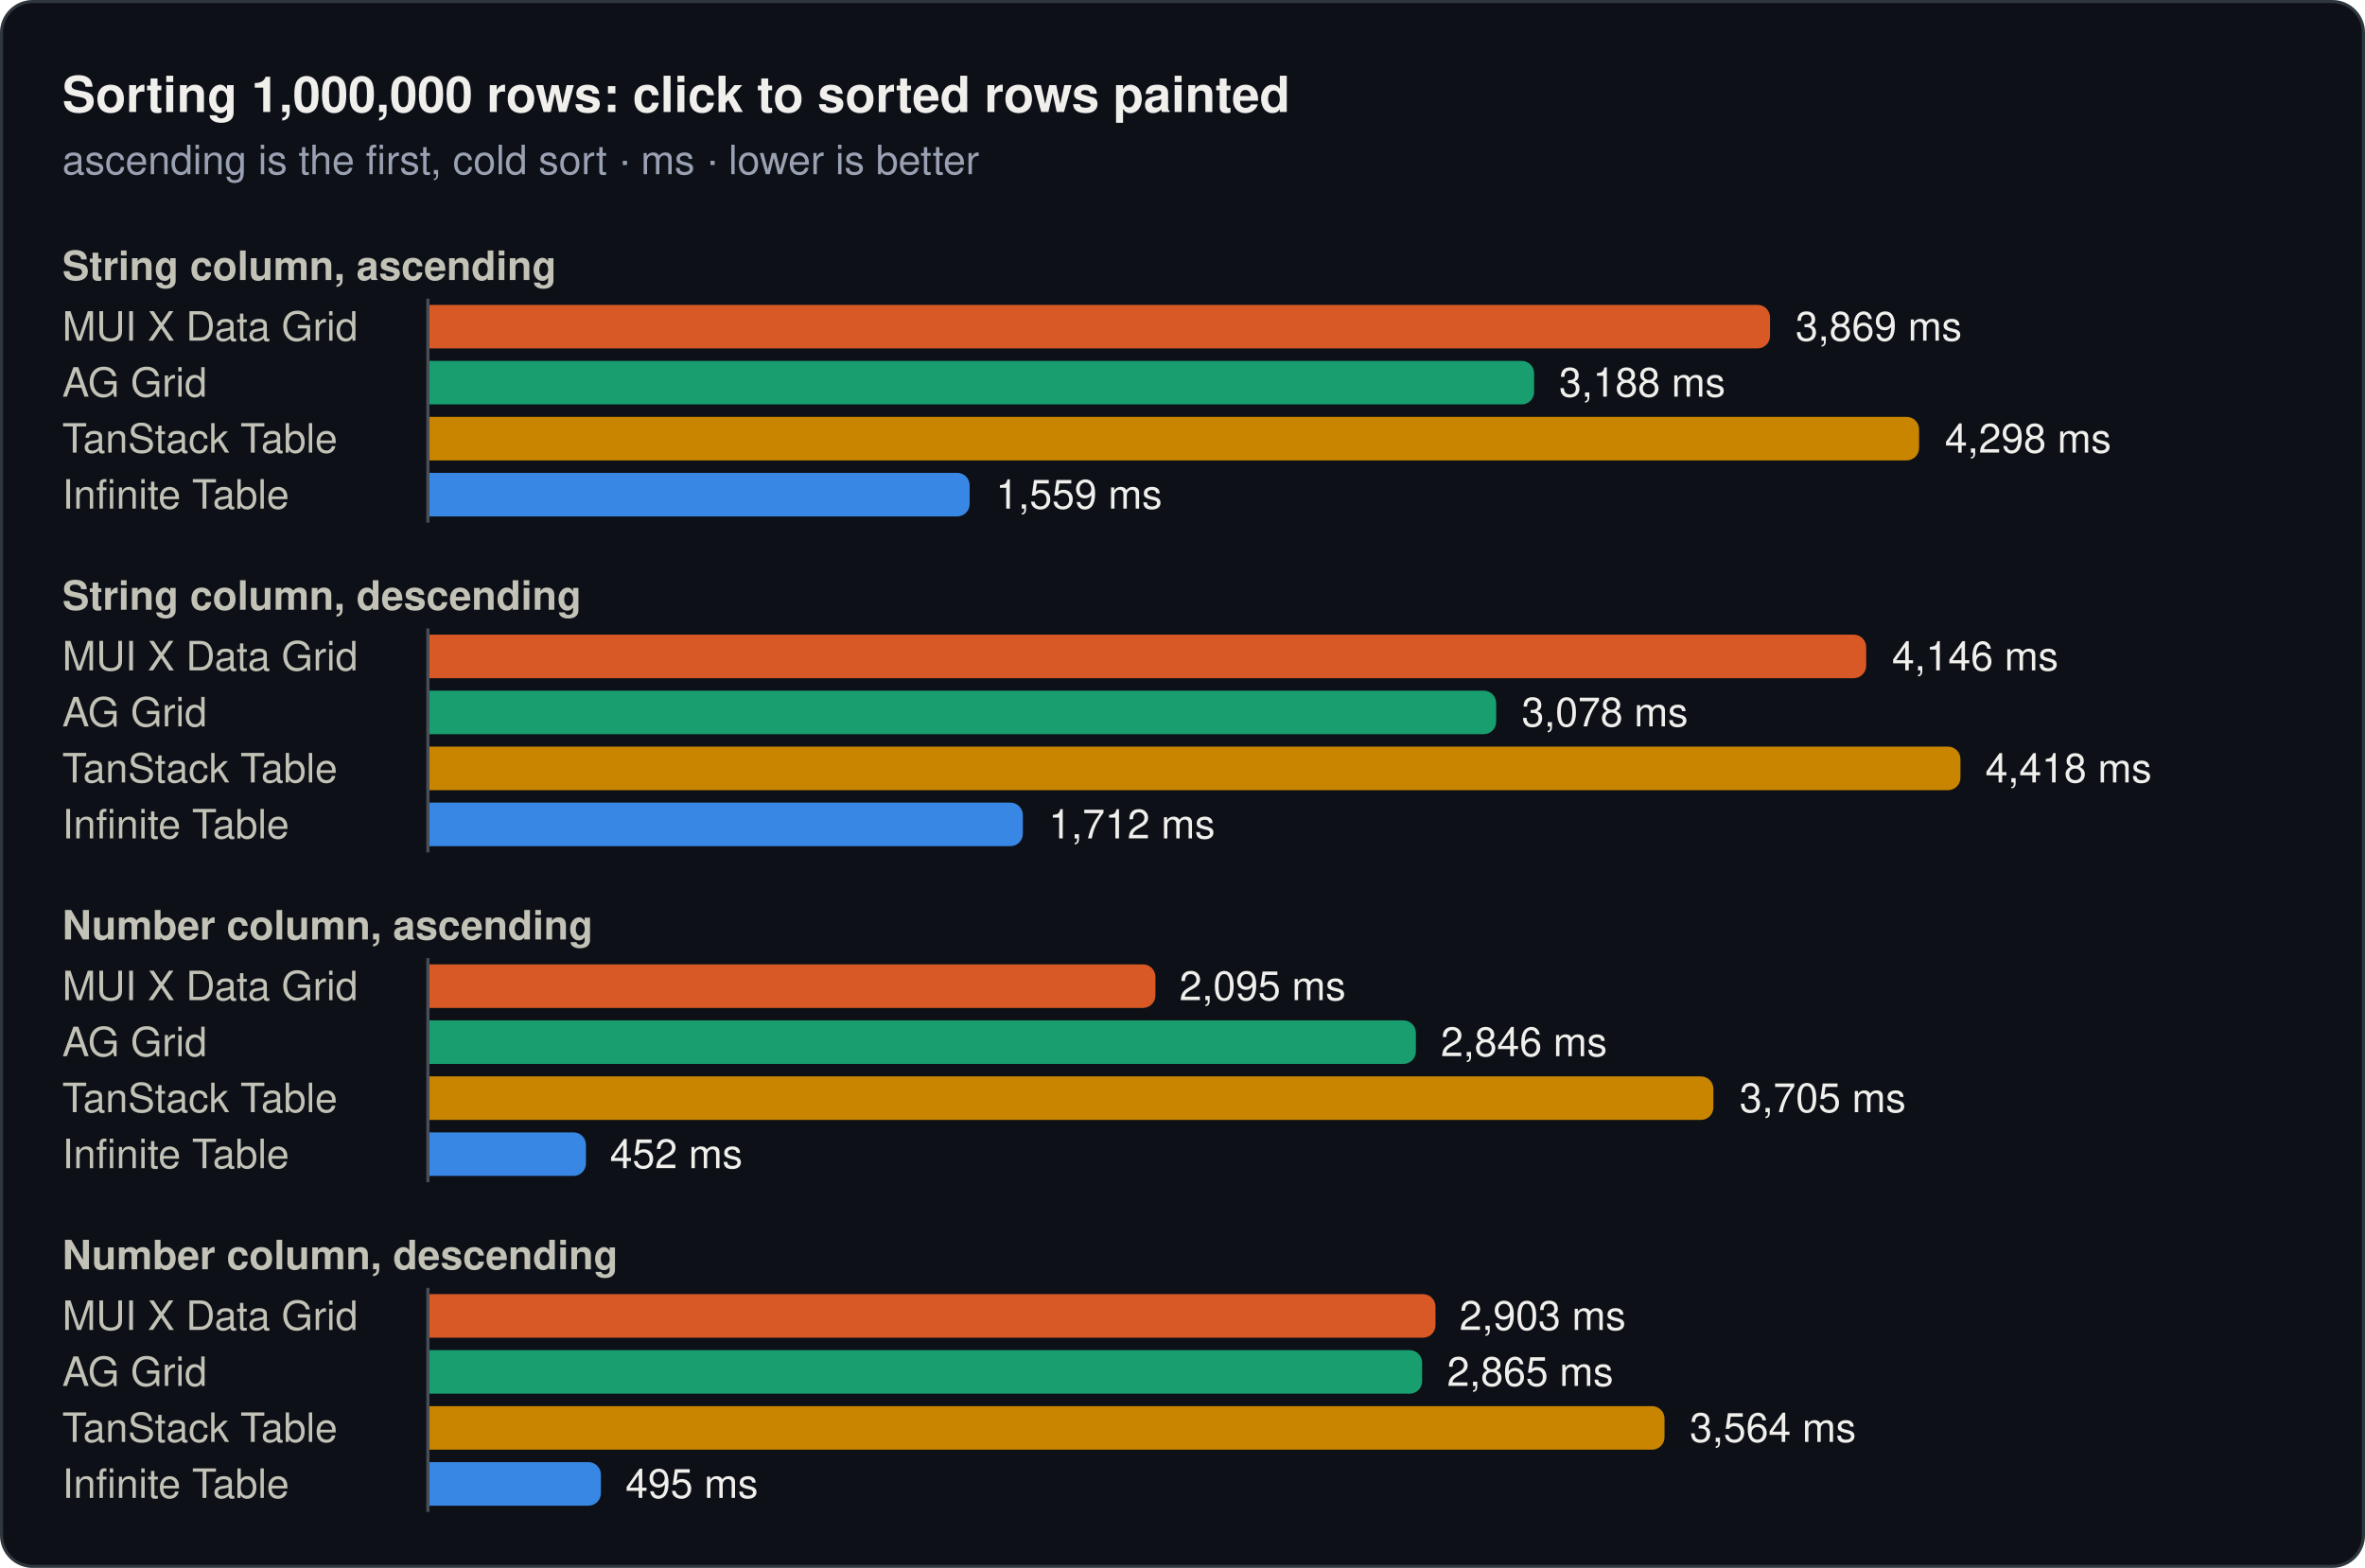
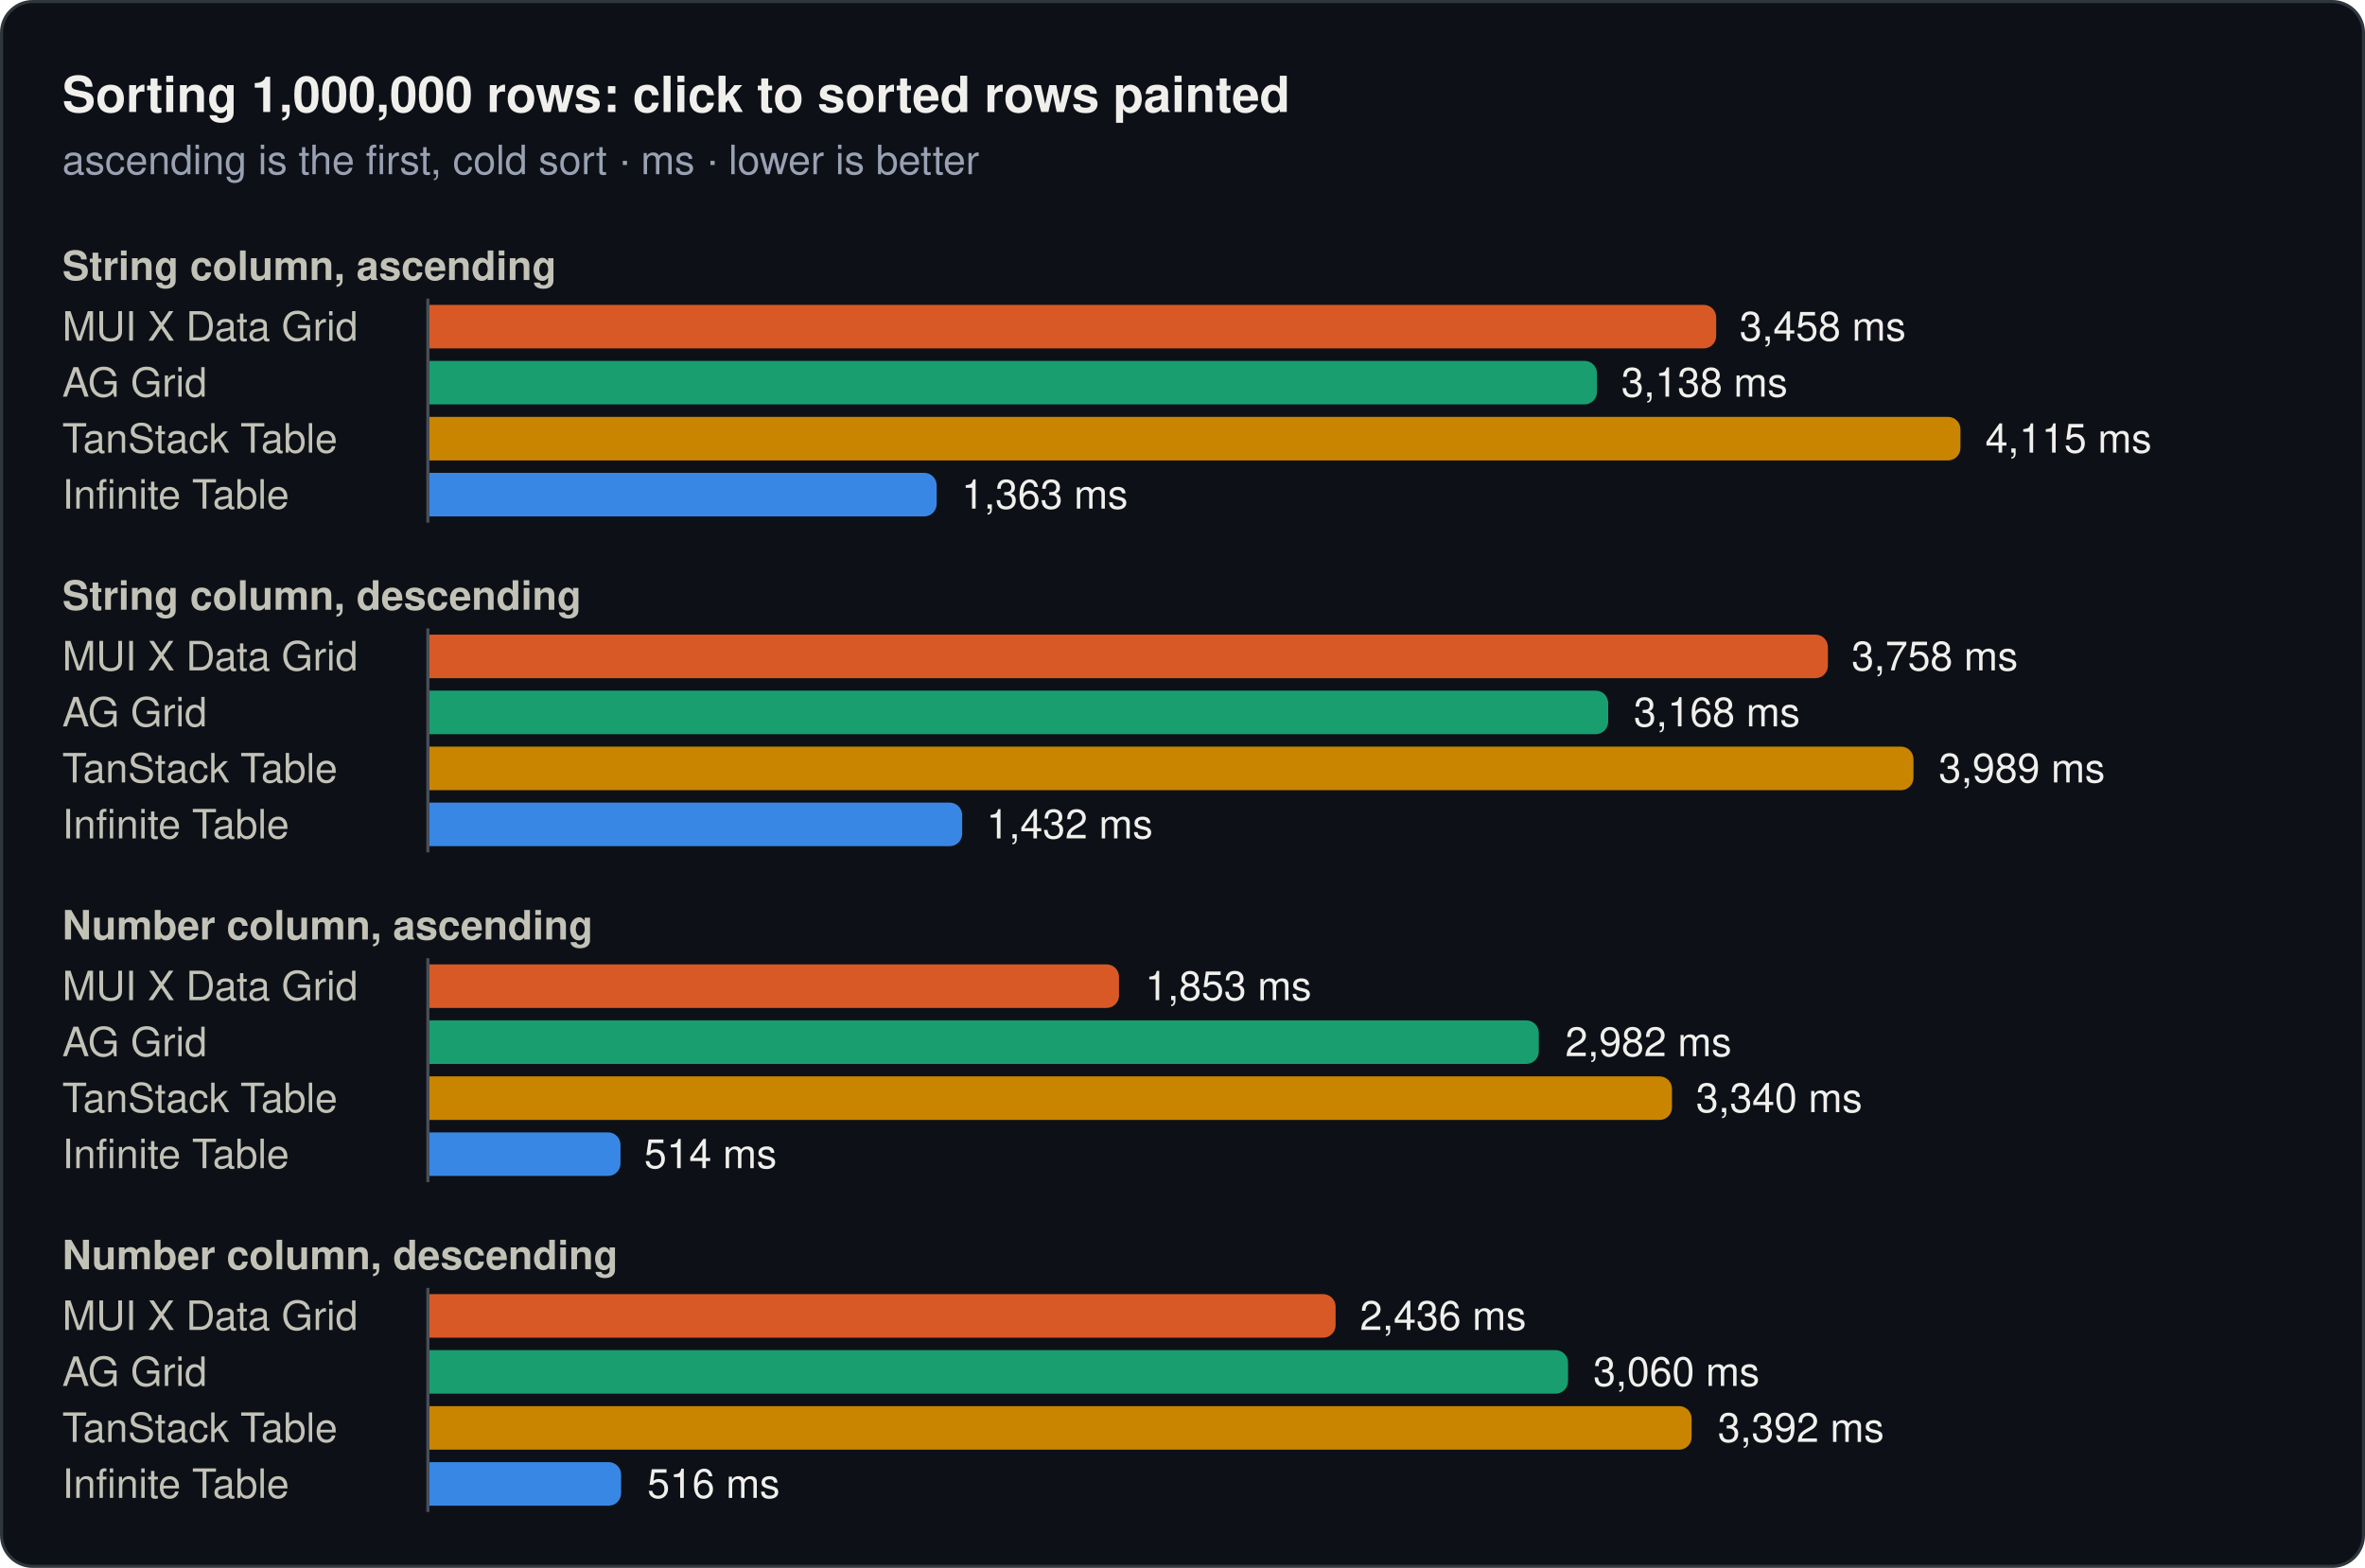
<svg xmlns="http://www.w3.org/2000/svg" width="760" height="504" viewBox="0 0 760 504" role="img">
  <rect x="0.5" y="0.5" width="759" height="503" rx="10" fill="#0d1117" stroke="#30363d" />
  <text x="20" y="36" font-family="system-ui, -apple-system, 'Segoe UI', Helvetica, Arial, sans-serif" font-size="16" font-weight="600" fill="#f0efec">Sorting 1,000,000 rows: click to sorted rows painted</text>
  <text x="20" y="56" font-family="system-ui, -apple-system, 'Segoe UI', Helvetica, Arial, sans-serif" font-size="13" fill="#99a1b3">ascending is the first, cold sort · ms · lower is better</text>
  <text x="20" y="90" font-family="system-ui, -apple-system, 'Segoe UI', Helvetica, Arial, sans-serif" font-size="13" font-weight="600" fill="#c3c2b7">String column, ascending</text>
  <text x="20" y="109.5" font-family="system-ui, -apple-system, 'Segoe UI', Helvetica, Arial, sans-serif" font-size="13" fill="#c3c2b7">MUI X Data Grid</text>
-   <path d="M138,98H564.8a4,4 0 0 1 4,4V108a4,4 0 0 1 -4,4H138Z" fill="#d95926" />
-   <text x="577" y="109.5" font-family="system-ui, -apple-system, 'Segoe UI', Helvetica, Arial, sans-serif" font-size="13" fill="#f0efec">3,869 ms</text>
+   <path d="M138,98H547.5a4,4 0 0 1 4,4V108a4,4 0 0 1 -4,4H138Z" fill="#d95926" />
+   <text x="559" y="109.5" font-family="system-ui, -apple-system, 'Segoe UI', Helvetica, Arial, sans-serif" font-size="13" fill="#f0efec">3,458 ms</text>
  <text x="20" y="127.5" font-family="system-ui, -apple-system, 'Segoe UI', Helvetica, Arial, sans-serif" font-size="13" fill="#c3c2b7">AG Grid</text>
-   <path d="M138,116H489a4,4 0 0 1 4,4V126a4,4 0 0 1 -4,4H138Z" fill="#199e70" />
-   <text x="501" y="127.5" font-family="system-ui, -apple-system, 'Segoe UI', Helvetica, Arial, sans-serif" font-size="13" fill="#f0efec">3,188 ms</text>
+   <path d="M138,116H509.2a4,4 0 0 1 4,4V126a4,4 0 0 1 -4,4H138Z" fill="#199e70" />
+   <text x="521" y="127.5" font-family="system-ui, -apple-system, 'Segoe UI', Helvetica, Arial, sans-serif" font-size="13" fill="#f0efec">3,138 ms</text>
  <text x="20" y="145.5" font-family="system-ui, -apple-system, 'Segoe UI', Helvetica, Arial, sans-serif" font-size="13" fill="#c3c2b7">TanStack Table</text>
-   <path d="M138,134H612.7a4,4 0 0 1 4,4V144a4,4 0 0 1 -4,4H138Z" fill="#c98500" />
-   <text x="625" y="145.5" font-family="system-ui, -apple-system, 'Segoe UI', Helvetica, Arial, sans-serif" font-size="13" fill="#f0efec">4,298 ms</text>
+   <path d="M138,134H626a4,4 0 0 1 4,4V144a4,4 0 0 1 -4,4H138Z" fill="#c98500" />
+   <text x="638" y="145.5" font-family="system-ui, -apple-system, 'Segoe UI', Helvetica, Arial, sans-serif" font-size="13" fill="#f0efec">4,115 ms</text>
  <text x="20" y="163.5" font-family="system-ui, -apple-system, 'Segoe UI', Helvetica, Arial, sans-serif" font-size="13" fill="#c3c2b7">Infinite Table</text>
-   <path d="M138,152H307.6a4,4 0 0 1 4,4V162a4,4 0 0 1 -4,4H138Z" fill="#3987e5" />
-   <text x="320" y="163.5" font-family="system-ui, -apple-system, 'Segoe UI', Helvetica, Arial, sans-serif" font-size="13" fill="#f0efec">1,559 ms</text>
+   <path d="M138,152H297a4,4 0 0 1 4,4V162a4,4 0 0 1 -4,4H138Z" fill="#3987e5" />
+   <text x="309" y="163.5" font-family="system-ui, -apple-system, 'Segoe UI', Helvetica, Arial, sans-serif" font-size="13" fill="#f0efec">1,363 ms</text>
  <line x1="137.5" y1="96" x2="137.5" y2="168" stroke="#484f58" stroke-width="1" />
  <text x="20" y="196" font-family="system-ui, -apple-system, 'Segoe UI', Helvetica, Arial, sans-serif" font-size="13" font-weight="600" fill="#c3c2b7">String column, descending</text>
  <text x="20" y="215.5" font-family="system-ui, -apple-system, 'Segoe UI', Helvetica, Arial, sans-serif" font-size="13" fill="#c3c2b7">MUI X Data Grid</text>
-   <path d="M138,204H595.7a4,4 0 0 1 4,4V214a4,4 0 0 1 -4,4H138Z" fill="#d95926" />
-   <text x="608" y="215.5" font-family="system-ui, -apple-system, 'Segoe UI', Helvetica, Arial, sans-serif" font-size="13" fill="#f0efec">4,146 ms</text>
+   <path d="M138,204H583.4a4,4 0 0 1 4,4V214a4,4 0 0 1 -4,4H138Z" fill="#d95926" />
+   <text x="595" y="215.5" font-family="system-ui, -apple-system, 'Segoe UI', Helvetica, Arial, sans-serif" font-size="13" fill="#f0efec">3,758 ms</text>
  <text x="20" y="233.5" font-family="system-ui, -apple-system, 'Segoe UI', Helvetica, Arial, sans-serif" font-size="13" fill="#c3c2b7">AG Grid</text>
-   <path d="M138,222H476.8a4,4 0 0 1 4,4V232a4,4 0 0 1 -4,4H138Z" fill="#199e70" />
-   <text x="489" y="233.5" font-family="system-ui, -apple-system, 'Segoe UI', Helvetica, Arial, sans-serif" font-size="13" fill="#f0efec">3,078 ms</text>
+   <path d="M138,222H512.8a4,4 0 0 1 4,4V232a4,4 0 0 1 -4,4H138Z" fill="#199e70" />
+   <text x="525" y="233.5" font-family="system-ui, -apple-system, 'Segoe UI', Helvetica, Arial, sans-serif" font-size="13" fill="#f0efec">3,168 ms</text>
  <text x="20" y="251.5" font-family="system-ui, -apple-system, 'Segoe UI', Helvetica, Arial, sans-serif" font-size="13" fill="#c3c2b7">TanStack Table</text>
-   <path d="M138,240H626a4,4 0 0 1 4,4V250a4,4 0 0 1 -4,4H138Z" fill="#c98500" />
-   <text x="638" y="251.5" font-family="system-ui, -apple-system, 'Segoe UI', Helvetica, Arial, sans-serif" font-size="13" fill="#f0efec">4,418 ms</text>
+   <path d="M138,240H610.9a4,4 0 0 1 4,4V250a4,4 0 0 1 -4,4H138Z" fill="#c98500" />
+   <text x="623" y="251.5" font-family="system-ui, -apple-system, 'Segoe UI', Helvetica, Arial, sans-serif" font-size="13" fill="#f0efec">3,989 ms</text>
  <text x="20" y="269.5" font-family="system-ui, -apple-system, 'Segoe UI', Helvetica, Arial, sans-serif" font-size="13" fill="#c3c2b7">Infinite Table</text>
-   <path d="M138,258H324.7a4,4 0 0 1 4,4V268a4,4 0 0 1 -4,4H138Z" fill="#3987e5" />
-   <text x="337" y="269.5" font-family="system-ui, -apple-system, 'Segoe UI', Helvetica, Arial, sans-serif" font-size="13" fill="#f0efec">1,712 ms</text>
+   <path d="M138,258H305.2a4,4 0 0 1 4,4V268a4,4 0 0 1 -4,4H138Z" fill="#3987e5" />
+   <text x="317" y="269.5" font-family="system-ui, -apple-system, 'Segoe UI', Helvetica, Arial, sans-serif" font-size="13" fill="#f0efec">1,432 ms</text>
  <line x1="137.5" y1="202" x2="137.5" y2="274" stroke="#484f58" stroke-width="1" />
  <text x="20" y="302" font-family="system-ui, -apple-system, 'Segoe UI', Helvetica, Arial, sans-serif" font-size="13" font-weight="600" fill="#c3c2b7">Number column, ascending</text>
  <text x="20" y="321.5" font-family="system-ui, -apple-system, 'Segoe UI', Helvetica, Arial, sans-serif" font-size="13" fill="#c3c2b7">MUI X Data Grid</text>
-   <path d="M138,310H367.3a4,4 0 0 1 4,4V320a4,4 0 0 1 -4,4H138Z" fill="#d95926" />
-   <text x="379" y="321.5" font-family="system-ui, -apple-system, 'Segoe UI', Helvetica, Arial, sans-serif" font-size="13" fill="#f0efec">2,095 ms</text>
+   <path d="M138,310H355.6a4,4 0 0 1 4,4V320a4,4 0 0 1 -4,4H138Z" fill="#d95926" />
+   <text x="368" y="321.5" font-family="system-ui, -apple-system, 'Segoe UI', Helvetica, Arial, sans-serif" font-size="13" fill="#f0efec">1,853 ms</text>
  <text x="20" y="339.5" font-family="system-ui, -apple-system, 'Segoe UI', Helvetica, Arial, sans-serif" font-size="13" fill="#c3c2b7">AG Grid</text>
-   <path d="M138,328H451a4,4 0 0 1 4,4V338a4,4 0 0 1 -4,4H138Z" fill="#199e70" />
-   <text x="463" y="339.5" font-family="system-ui, -apple-system, 'Segoe UI', Helvetica, Arial, sans-serif" font-size="13" fill="#f0efec">2,846 ms</text>
+   <path d="M138,328H490.5a4,4 0 0 1 4,4V338a4,4 0 0 1 -4,4H138Z" fill="#199e70" />
+   <text x="503" y="339.5" font-family="system-ui, -apple-system, 'Segoe UI', Helvetica, Arial, sans-serif" font-size="13" fill="#f0efec">2,982 ms</text>
  <text x="20" y="357.5" font-family="system-ui, -apple-system, 'Segoe UI', Helvetica, Arial, sans-serif" font-size="13" fill="#c3c2b7">TanStack Table</text>
-   <path d="M138,346H546.6a4,4 0 0 1 4,4V356a4,4 0 0 1 -4,4H138Z" fill="#c98500" />
-   <text x="559" y="357.5" font-family="system-ui, -apple-system, 'Segoe UI', Helvetica, Arial, sans-serif" font-size="13" fill="#f0efec">3,705 ms</text>
+   <path d="M138,346H533.3a4,4 0 0 1 4,4V356a4,4 0 0 1 -4,4H138Z" fill="#c98500" />
+   <text x="545" y="357.5" font-family="system-ui, -apple-system, 'Segoe UI', Helvetica, Arial, sans-serif" font-size="13" fill="#f0efec">3,340 ms</text>
  <text x="20" y="375.5" font-family="system-ui, -apple-system, 'Segoe UI', Helvetica, Arial, sans-serif" font-size="13" fill="#c3c2b7">Infinite Table</text>
-   <path d="M138,364H184.3a4,4 0 0 1 4,4V374a4,4 0 0 1 -4,4H138Z" fill="#3987e5" />
-   <text x="196" y="375.5" font-family="system-ui, -apple-system, 'Segoe UI', Helvetica, Arial, sans-serif" font-size="13" fill="#f0efec">452 ms</text>
+   <path d="M138,364H195.4a4,4 0 0 1 4,4V374a4,4 0 0 1 -4,4H138Z" fill="#3987e5" />
+   <text x="207" y="375.5" font-family="system-ui, -apple-system, 'Segoe UI', Helvetica, Arial, sans-serif" font-size="13" fill="#f0efec">514 ms</text>
  <line x1="137.5" y1="308" x2="137.5" y2="380" stroke="#484f58" stroke-width="1" />
  <text x="20" y="408" font-family="system-ui, -apple-system, 'Segoe UI', Helvetica, Arial, sans-serif" font-size="13" font-weight="600" fill="#c3c2b7">Number column, descending</text>
  <text x="20" y="427.5" font-family="system-ui, -apple-system, 'Segoe UI', Helvetica, Arial, sans-serif" font-size="13" fill="#c3c2b7">MUI X Data Grid</text>
-   <path d="M138,416H457.3a4,4 0 0 1 4,4V426a4,4 0 0 1 -4,4H138Z" fill="#d95926" />
-   <text x="469" y="427.5" font-family="system-ui, -apple-system, 'Segoe UI', Helvetica, Arial, sans-serif" font-size="13" fill="#f0efec">2,903 ms</text>
+   <path d="M138,416H425.2a4,4 0 0 1 4,4V426a4,4 0 0 1 -4,4H138Z" fill="#d95926" />
+   <text x="437" y="427.5" font-family="system-ui, -apple-system, 'Segoe UI', Helvetica, Arial, sans-serif" font-size="13" fill="#f0efec">2,436 ms</text>
  <text x="20" y="445.5" font-family="system-ui, -apple-system, 'Segoe UI', Helvetica, Arial, sans-serif" font-size="13" fill="#c3c2b7">AG Grid</text>
-   <path d="M138,434H453a4,4 0 0 1 4,4V444a4,4 0 0 1 -4,4H138Z" fill="#199e70" />
-   <text x="465" y="445.5" font-family="system-ui, -apple-system, 'Segoe UI', Helvetica, Arial, sans-serif" font-size="13" fill="#f0efec">2,865 ms</text>
+   <path d="M138,434H499.9a4,4 0 0 1 4,4V444a4,4 0 0 1 -4,4H138Z" fill="#199e70" />
+   <text x="512" y="445.5" font-family="system-ui, -apple-system, 'Segoe UI', Helvetica, Arial, sans-serif" font-size="13" fill="#f0efec">3,060 ms</text>
  <text x="20" y="463.5" font-family="system-ui, -apple-system, 'Segoe UI', Helvetica, Arial, sans-serif" font-size="13" fill="#c3c2b7">TanStack Table</text>
-   <path d="M138,452H530.9a4,4 0 0 1 4,4V462a4,4 0 0 1 -4,4H138Z" fill="#c98500" />
-   <text x="543" y="463.5" font-family="system-ui, -apple-system, 'Segoe UI', Helvetica, Arial, sans-serif" font-size="13" fill="#f0efec">3,564 ms</text>
+   <path d="M138,452H539.6a4,4 0 0 1 4,4V462a4,4 0 0 1 -4,4H138Z" fill="#c98500" />
+   <text x="552" y="463.5" font-family="system-ui, -apple-system, 'Segoe UI', Helvetica, Arial, sans-serif" font-size="13" fill="#f0efec">3,392 ms</text>
  <text x="20" y="481.5" font-family="system-ui, -apple-system, 'Segoe UI', Helvetica, Arial, sans-serif" font-size="13" fill="#c3c2b7">Infinite Table</text>
-   <path d="M138,470H189.1a4,4 0 0 1 4,4V480a4,4 0 0 1 -4,4H138Z" fill="#3987e5" />
-   <text x="201" y="481.5" font-family="system-ui, -apple-system, 'Segoe UI', Helvetica, Arial, sans-serif" font-size="13" fill="#f0efec">495 ms</text>
+   <path d="M138,470H195.6a4,4 0 0 1 4,4V480a4,4 0 0 1 -4,4H138Z" fill="#3987e5" />
+   <text x="208" y="481.5" font-family="system-ui, -apple-system, 'Segoe UI', Helvetica, Arial, sans-serif" font-size="13" fill="#f0efec">516 ms</text>
  <line x1="137.5" y1="414" x2="137.5" y2="486" stroke="#484f58" stroke-width="1" />
</svg>
